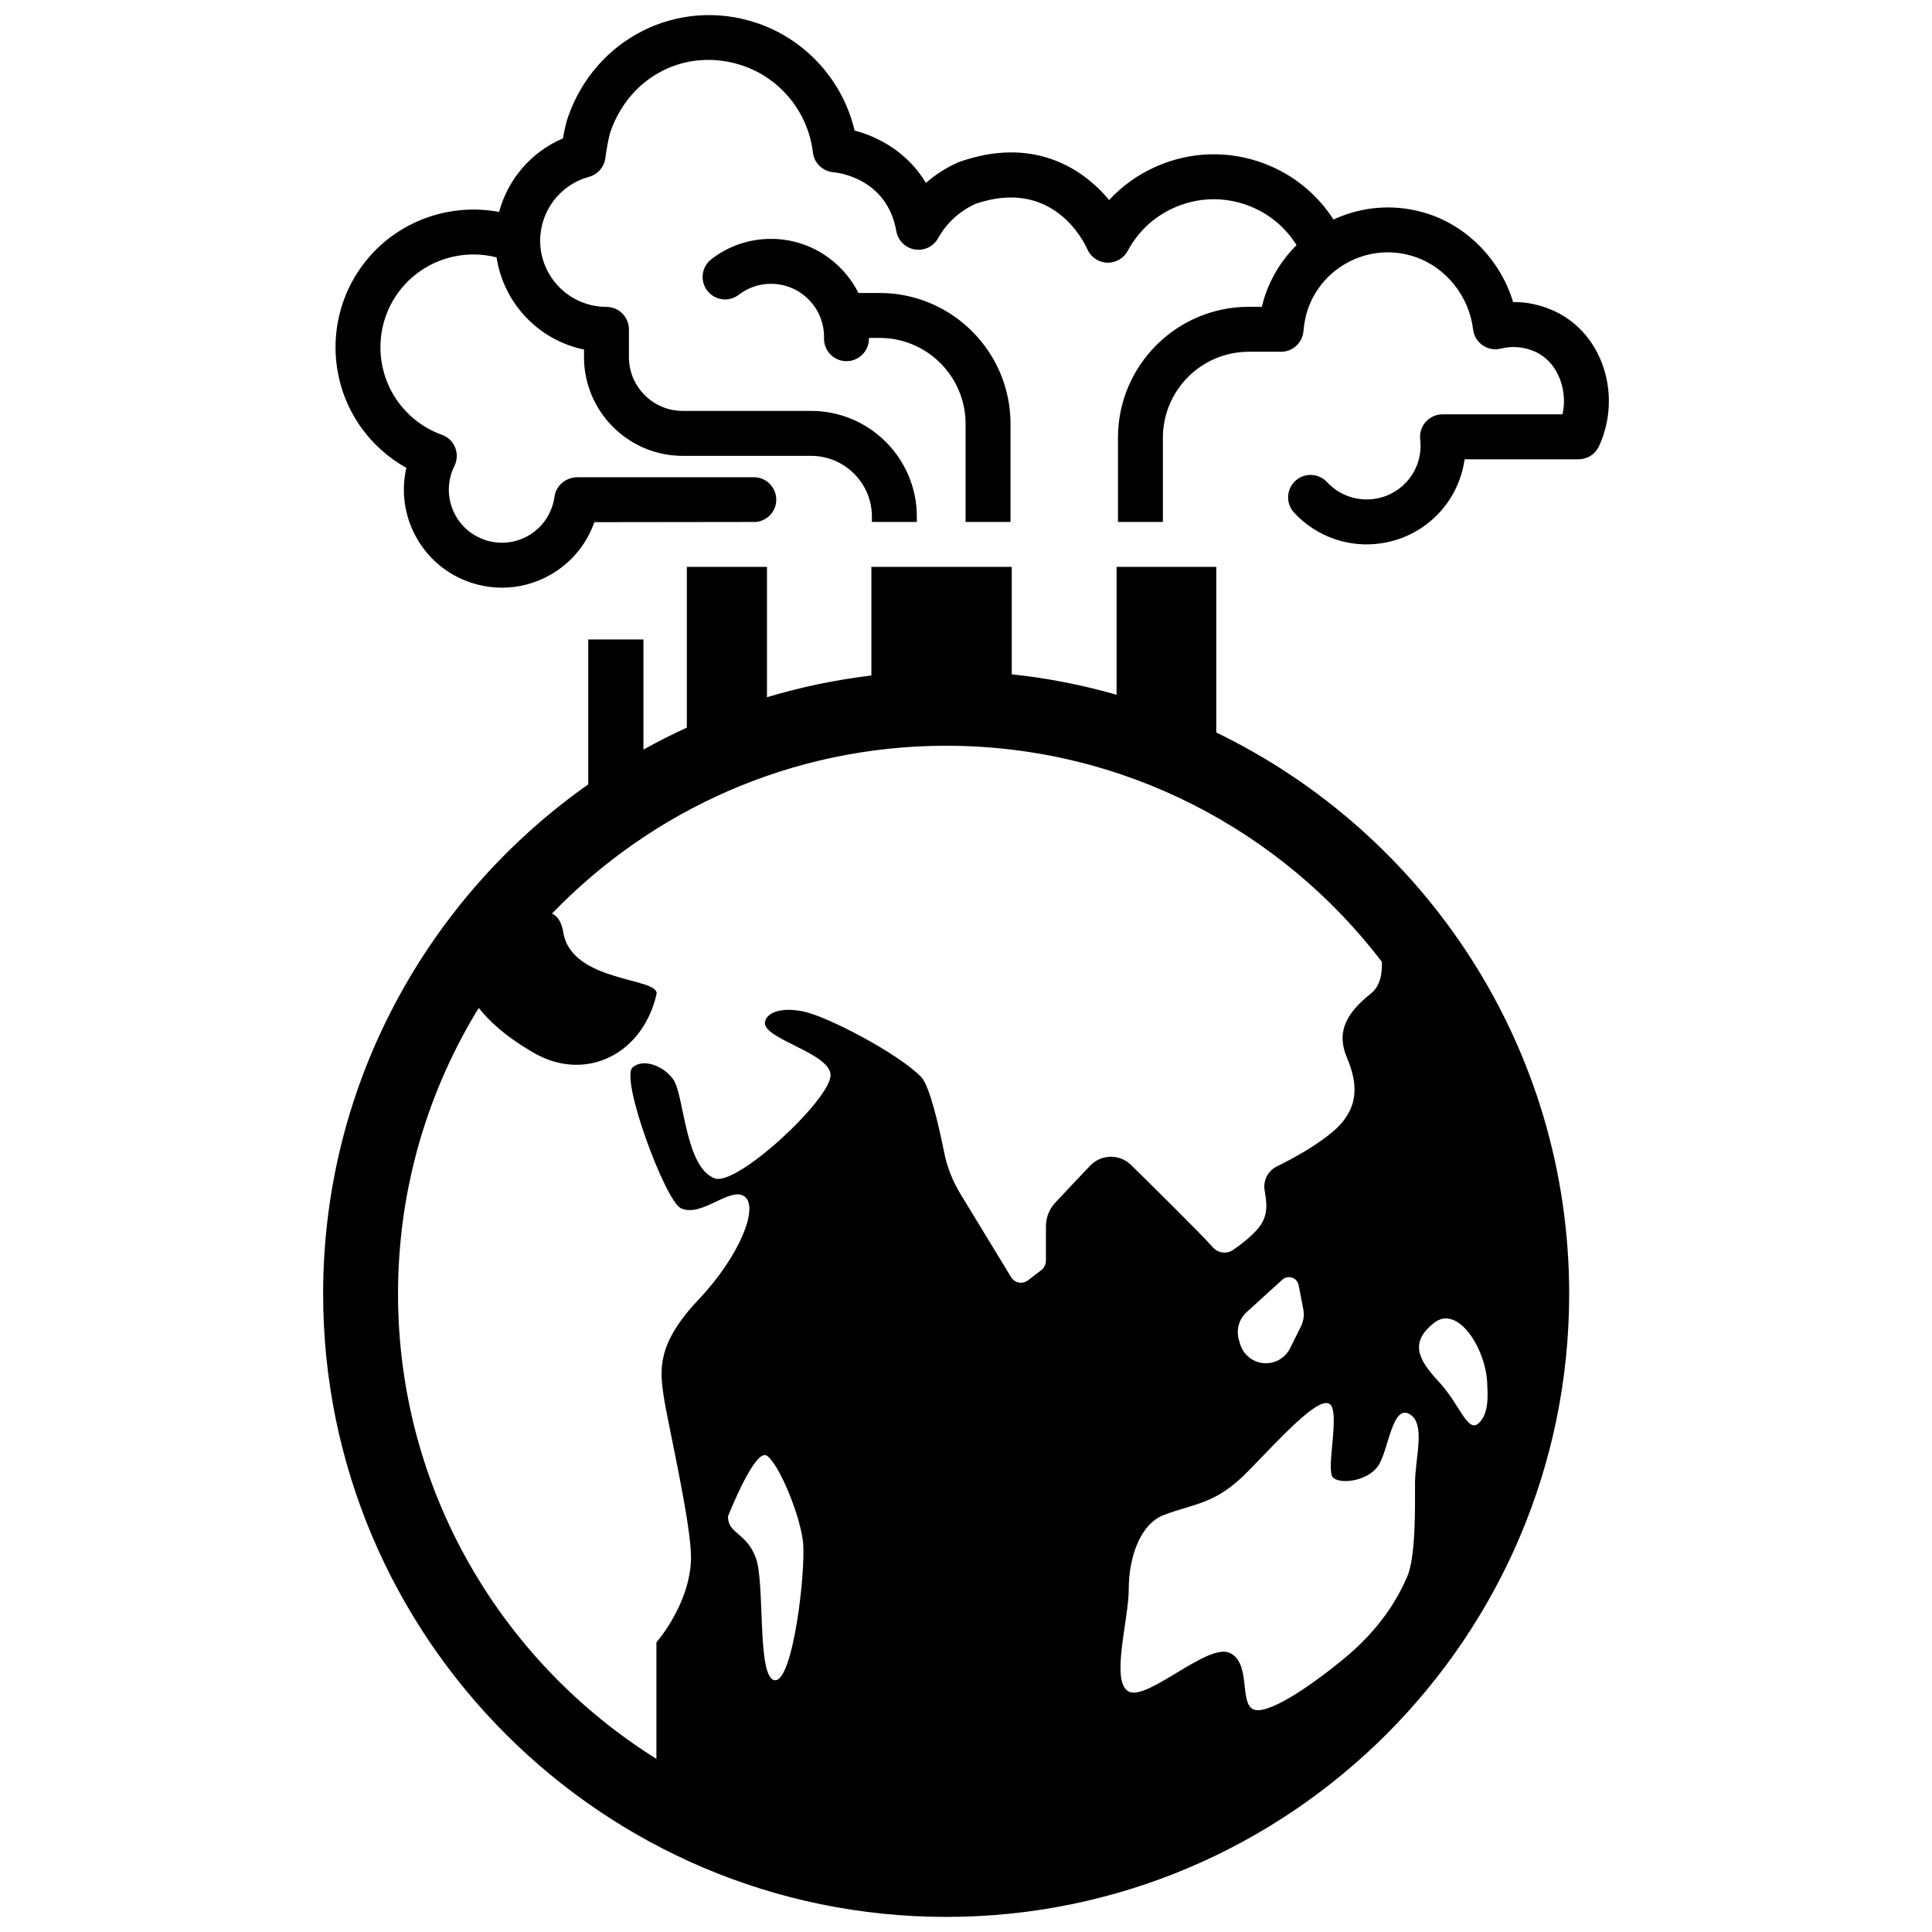
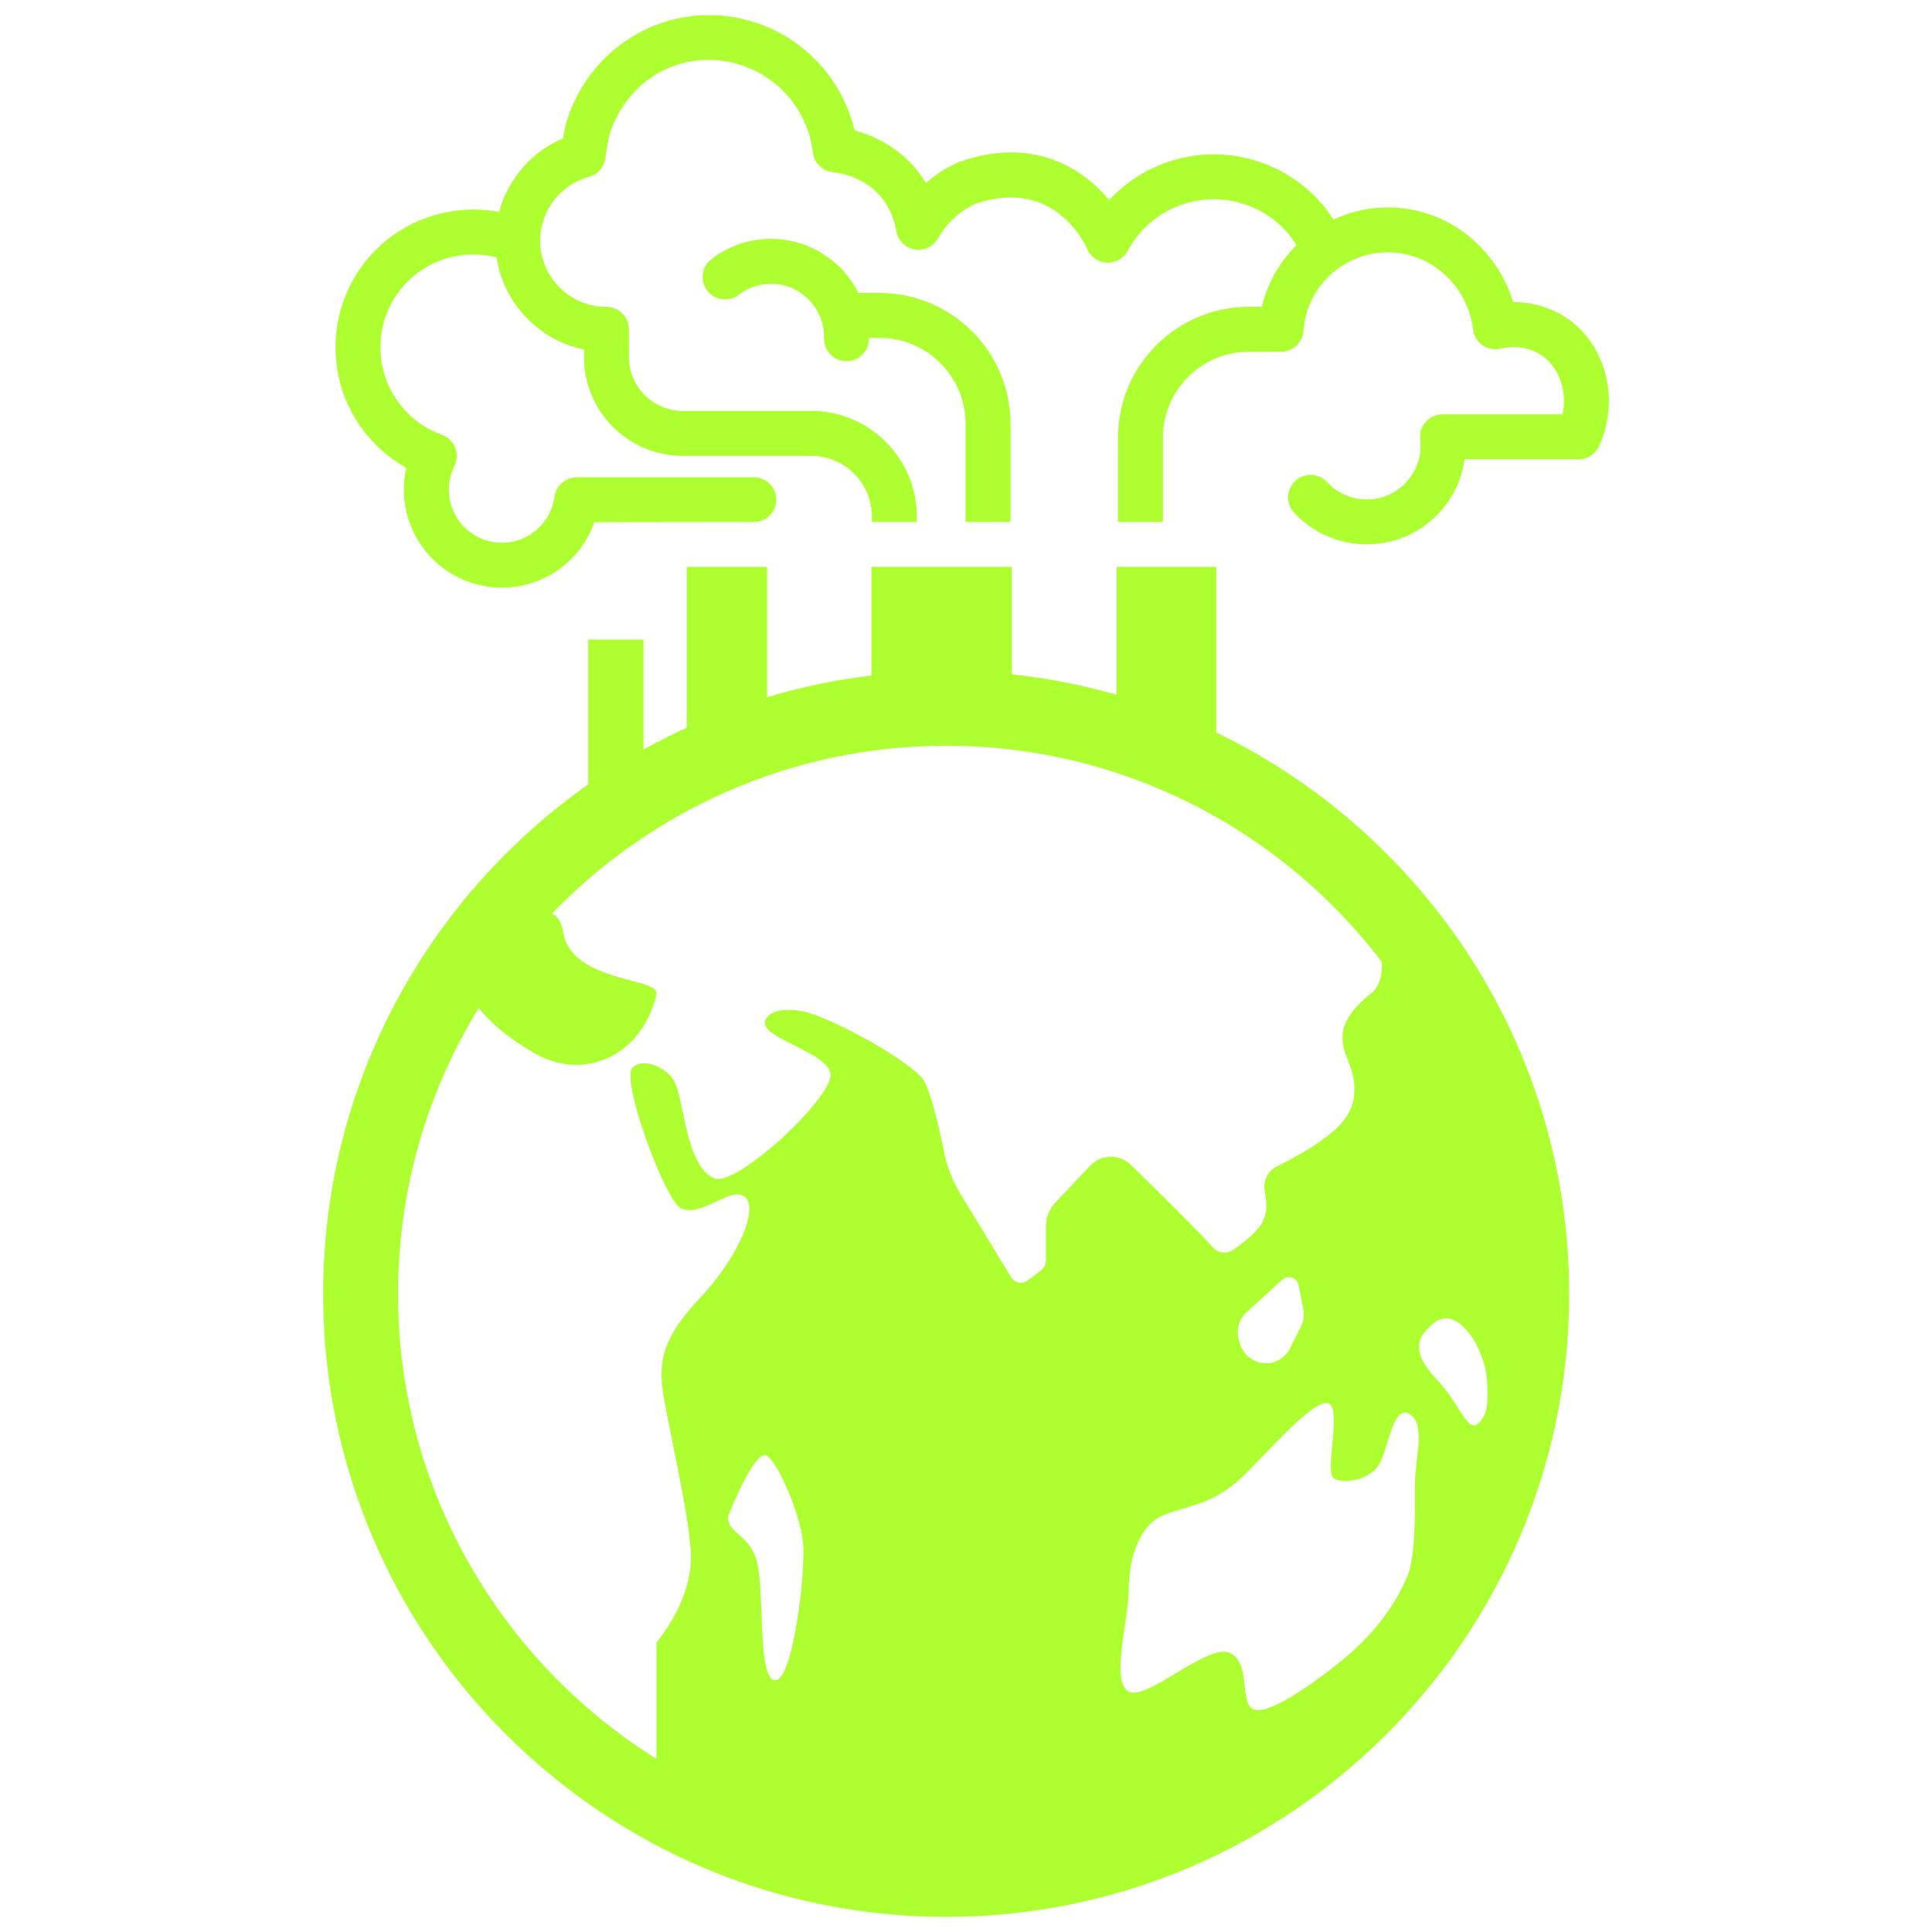
- <svg xmlns="http://www.w3.org/2000/svg" fill="#000000" version="1.1" id="Layer_1" width="800px" height="800px" viewBox="0 0 175 256" enable-background="new 0 0 175 256" xml:space="preserve">
+ <svg xmlns="http://www.w3.org/2000/svg" fill="greenyellow" version="1.1" id="Layer_1" width="800px" height="800px" viewBox="0 0 175 256" enable-background="new 0 0 175 256" xml:space="preserve">
  <path d="M120.664,97.062V75.111h-13.21v16.946c-4.489-1.279-9.126-2.204-13.89-2.705V75.111h-18.6v14.395  c-4.746,0.57-9.371,1.537-13.836,2.88V75.111H50.511v21.299c-1.96,0.901-3.88,1.871-5.754,2.917V84.731h-7.311v19.204  c-21.224,14.954-35.13,39.632-35.13,67.511C2.316,216.966,39.35,254,84.87,254s82.555-37.034,82.555-82.555  C167.425,138.741,148.309,110.419,120.664,97.062z M62.175,222.637c-2.423-0.21-1.264-12.855-2.529-16.227  c-1.265-3.373-3.687-3.159-3.687-5.478c0,0,3.583-9.128,5.163-8.041c1.581,1.087,4.352,7.699,4.774,11.386  C66.316,207.965,64.598,222.847,62.175,222.637z M103.957,154.457c-1.623,1.702-3.585,3.769-4.658,4.933  c-0.778,0.843-1.207,1.945-1.207,3.093v4.534c0,0.513-0.239,0.997-0.647,1.309l-1.739,1.329c-0.719,0.55-1.756,0.354-2.227-0.419  L86.763,158.2c-1.037-1.703-1.771-3.57-2.163-5.525c-0.684-3.41-1.91-8.803-3.036-9.966c-3.018-3.119-12.487-8.061-15.648-8.693  c-3.161-0.632-4.895,0.284-5.057,1.423c-0.317,2.213,8.535,4.056,8.693,6.955c0.171,3.133-12.368,14.817-15.331,13.751  c-3.951-1.423-4.056-10.958-5.479-13.066c-1.226-1.818-4.016-2.91-5.427-1.633c-1.66,1.501,4.335,17.674,6.401,18.65  c2.746,1.297,6.559-2.964,8.456-1.541c1.896,1.423-0.632,7.864-6.164,13.711c-5.532,5.848-5.058,9.325-4.583,12.644  c0.474,3.319,3.736,17.228,3.636,21.653c-0.137,6.013-4.583,11.064-4.583,11.064v15.433c-20.539-12.845-34.238-35.654-34.238-61.614  c0-13.877,3.917-26.854,10.696-37.893c1.176,1.48,3.203,3.588,7.297,5.955c6.763,3.909,14.387,0.303,16.255-7.755  c0.527-2.273-11.23-1.488-12.347-8.189c-0.238-1.43-0.778-2.2-1.504-2.509c13.218-13.696,31.741-22.24,52.234-22.24  c23.519,0,44.452,11.245,57.735,28.631c0.052,1.664-0.259,3.255-1.455,4.202c-3.793,3.003-4.425,5.532-3.161,8.535  c1.264,3.003,1.896,6.48-1.738,9.642c-2.272,1.976-5.47,3.704-7.549,4.723c-1.176,0.576-1.847,1.855-1.637,3.148  c0.236,1.464,0.612,3.311-0.812,5.019c-0.942,1.13-2.302,2.178-3.344,2.895c-0.841,0.58-1.98,0.456-2.666-0.302  c-1.908-2.106-7.473-7.606-10.871-10.942C107.856,152.879,105.422,152.92,103.957,154.457z M131.885,175.745l-1.445,2.91  c-0.768,1.546-2.531,2.322-4.19,1.844c-1.19-0.343-2.117-1.278-2.451-2.47l-0.155-0.553c-0.365-1.302,0.037-2.698,1.037-3.607  l4.729-4.299c0.756-0.688,1.974-0.283,2.167,0.72l0.615,3.188C132.342,174.248,132.234,175.044,131.885,175.745z M145.943,208.97  c-1.159,2.634-3.372,6.743-8.535,10.958c-4.45,3.633-10.115,7.482-11.907,6.533c-1.791-0.949-0.21-6.323-3.161-7.482  c-2.948-1.16-10.851,6.427-13.274,5.163c-2.467-1.287,0-9.483,0-13.593c0-4.11,1.475-8.588,4.636-9.799  c4.143-1.588,6.849-1.369,11.169-5.796c4.32-4.425,9.167-9.8,10.748-8.956c1.581,0.843-0.527,8.851,0.527,9.799  c1.054,0.949,4.847,0.422,6.111-1.791c1.264-2.213,1.791-7.902,4.004-6.638c2.213,1.264,0.737,5.796,0.737,9.167  S147.102,206.335,145.943,208.97z M150.108,183.039c-2.832-3.026-3.759-5.233-0.603-7.743s6.874,3.414,7.058,7.962  c0.056,1.368,0.306,4.072-1.161,5.352C153.936,189.89,152.941,186.066,150.108,183.039z M93.398,56.162v13h-5.954v-13  c0-6.279-5.108-11.387-11.387-11.387H74.64c-0.001,0.083-0.001,0.166-0.005,0.247c-0.076,1.594-1.392,2.835-2.971,2.835  c-0.048,0-0.096-0.001-0.144-0.003c-1.642-0.078-2.91-1.473-2.832-3.115l0-0.108c0-3.874-3.151-7.025-7.025-7.025  c-1.56,0-3.037,0.502-4.271,1.452c-1.304,1.002-3.172,0.76-4.174-0.544c-1.003-1.303-0.759-3.172,0.544-4.174  c2.285-1.758,5.017-2.688,7.902-2.688c5.066,0,9.452,2.925,11.589,7.169h2.804C85.618,38.821,93.398,46.6,93.398,56.162z   M171.373,59.13c-0.486,1.053-1.542,1.727-2.702,1.727h-15.104c-0.765,5.56-5.063,10.159-10.861,11.104  c-4.355,0.712-8.738-0.799-11.732-4.032c-1.117-1.206-1.045-3.09,0.162-4.206c1.206-1.118,3.09-1.044,4.206,0.162  c1.633,1.764,4.031,2.584,6.407,2.2c3.772-0.615,6.38-4.067,5.936-7.859c-0.099-0.844,0.168-1.69,0.733-2.325  s1.374-0.998,2.224-0.998h15.904c0.332-1.542,0.224-3.164-0.335-4.641c-0.647-1.712-1.838-3.022-3.353-3.688  c-1.433-0.623-2.991-0.757-4.489-0.382c-0.831,0.208-1.71,0.047-2.416-0.44c-0.704-0.487-1.165-1.254-1.264-2.106  c-0.508-4.388-3.616-8.255-7.735-9.623c-2.849-0.953-5.89-0.739-8.57,0.6c-2.686,1.341-4.688,3.648-5.638,6.497  c-0.247,0.733-0.441,1.743-0.535,2.781c-0.139,1.533-1.424,2.708-2.964,2.708h-4.276c-6.275,0-11.381,5.11-11.381,11.391v11.163  h-5.954V57.999c0-9.564,7.776-17.345,17.334-17.345h1.735c0.107-0.469,0.236-0.953,0.396-1.426c0.863-2.59,2.31-4.88,4.198-6.75  c-1.49-2.385-3.695-4.219-6.374-5.232c-3.238-1.224-6.76-1.116-9.914,0.306c-2.62,1.18-4.722,3.146-6.079,5.685  c-0.54,1.009-1.618,1.61-2.751,1.571c-1.142-0.048-2.156-0.747-2.609-1.797c-0.433-0.977-4.578-9.539-14.856-5.984  c-2.107,0.98-3.803,2.547-4.914,4.54c-0.612,1.1-1.853,1.696-3.094,1.486c-1.242-0.208-2.218-1.176-2.438-2.416  c-1.237-6.975-7.623-7.748-8.347-7.813c-1.404-0.126-2.549-1.221-2.712-2.621c-0.621-5.309-4.294-9.832-9.358-11.523  C50.5,6.229,42.992,9.998,40.395,17.444c-0.253,0.727-0.55,2.48-0.68,3.492c-0.153,1.196-1.012,2.182-2.175,2.497  c-3.807,1.03-6.465,4.509-6.465,8.461c0,4.834,3.935,8.767,8.771,8.767c0.79,0,1.554,0.314,2.112,0.872  c0.558,0.559,0.878,1.316,0.878,2.106l-0.001,3.676c0,3.933,3.201,7.134,7.135,7.134h17.007c7.724,0,14.008,6.284,14.008,14.009  v0.704h-5.954v-0.704c0-4.442-3.613-8.055-8.055-8.055H49.972c-7.217,0-13.089-5.872-13.089-13.089l0-1.001  c-5.998-1.232-10.66-6.116-11.584-12.209c-4.418-1.14-9.163,0.268-12.23,3.673c-4.544,5.046-4.137,12.847,0.907,17.392  c1.202,1.083,2.572,1.904,4.074,2.439c0.802,0.286,1.444,0.902,1.762,1.692c0.318,0.791,0.282,1.679-0.098,2.441  c-1.058,2.118-0.983,4.606,0.201,6.656c0.939,1.626,2.455,2.789,4.269,3.275c1.814,0.487,3.708,0.236,5.334-0.702  c1.894-1.094,3.15-2.966,3.447-5.136c0.153-1.122,0.929-2.059,2.002-2.419c0.305-0.102,0.702-0.18,1.023-0.18h23.392  c1.644,0,2.977,1.333,2.977,2.977c0,1.553-1.194,2.814-2.712,2.95l-21.394,0.027c-1.013,2.907-3.027,5.36-5.759,6.938  c-2,1.155-4.22,1.745-6.47,1.745c-1.128,0-2.263-0.148-3.382-0.448c-3.35-0.898-6.15-3.046-7.884-6.049  c-1.662-2.878-2.141-6.225-1.416-9.383c-1.197-0.665-2.318-1.468-3.352-2.4c-7.482-6.74-8.086-18.313-1.346-25.798  c4.283-4.758,10.779-6.882,16.988-5.708c1.166-4.338,4.27-7.97,8.457-9.746c0.166-0.94,0.398-2.041,0.683-2.857  C38.411,5.052,49.376-0.42,59.739,3.032c6.53,2.18,11.442,7.649,12.999,14.265c3.094,0.811,7.022,2.858,9.448,6.94  c1.239-1.083,2.646-1.988,4.191-2.687c0.077-0.035,0.155-0.066,0.234-0.094c9.577-3.39,16.221,0.655,19.853,5.053  c1.701-1.844,3.76-3.329,6.104-4.386c4.604-2.075,9.741-2.233,14.465-0.446c3.825,1.446,6.989,4.041,9.162,7.413  c3.99-1.848,8.454-2.117,12.643-0.715c5.324,1.768,9.539,6.266,11.159,11.653c1.791-0.031,3.557,0.358,5.245,1.09  c3.004,1.322,5.321,3.819,6.538,7.038C173.114,51.685,172.966,55.685,171.373,59.13z" />
</svg>
